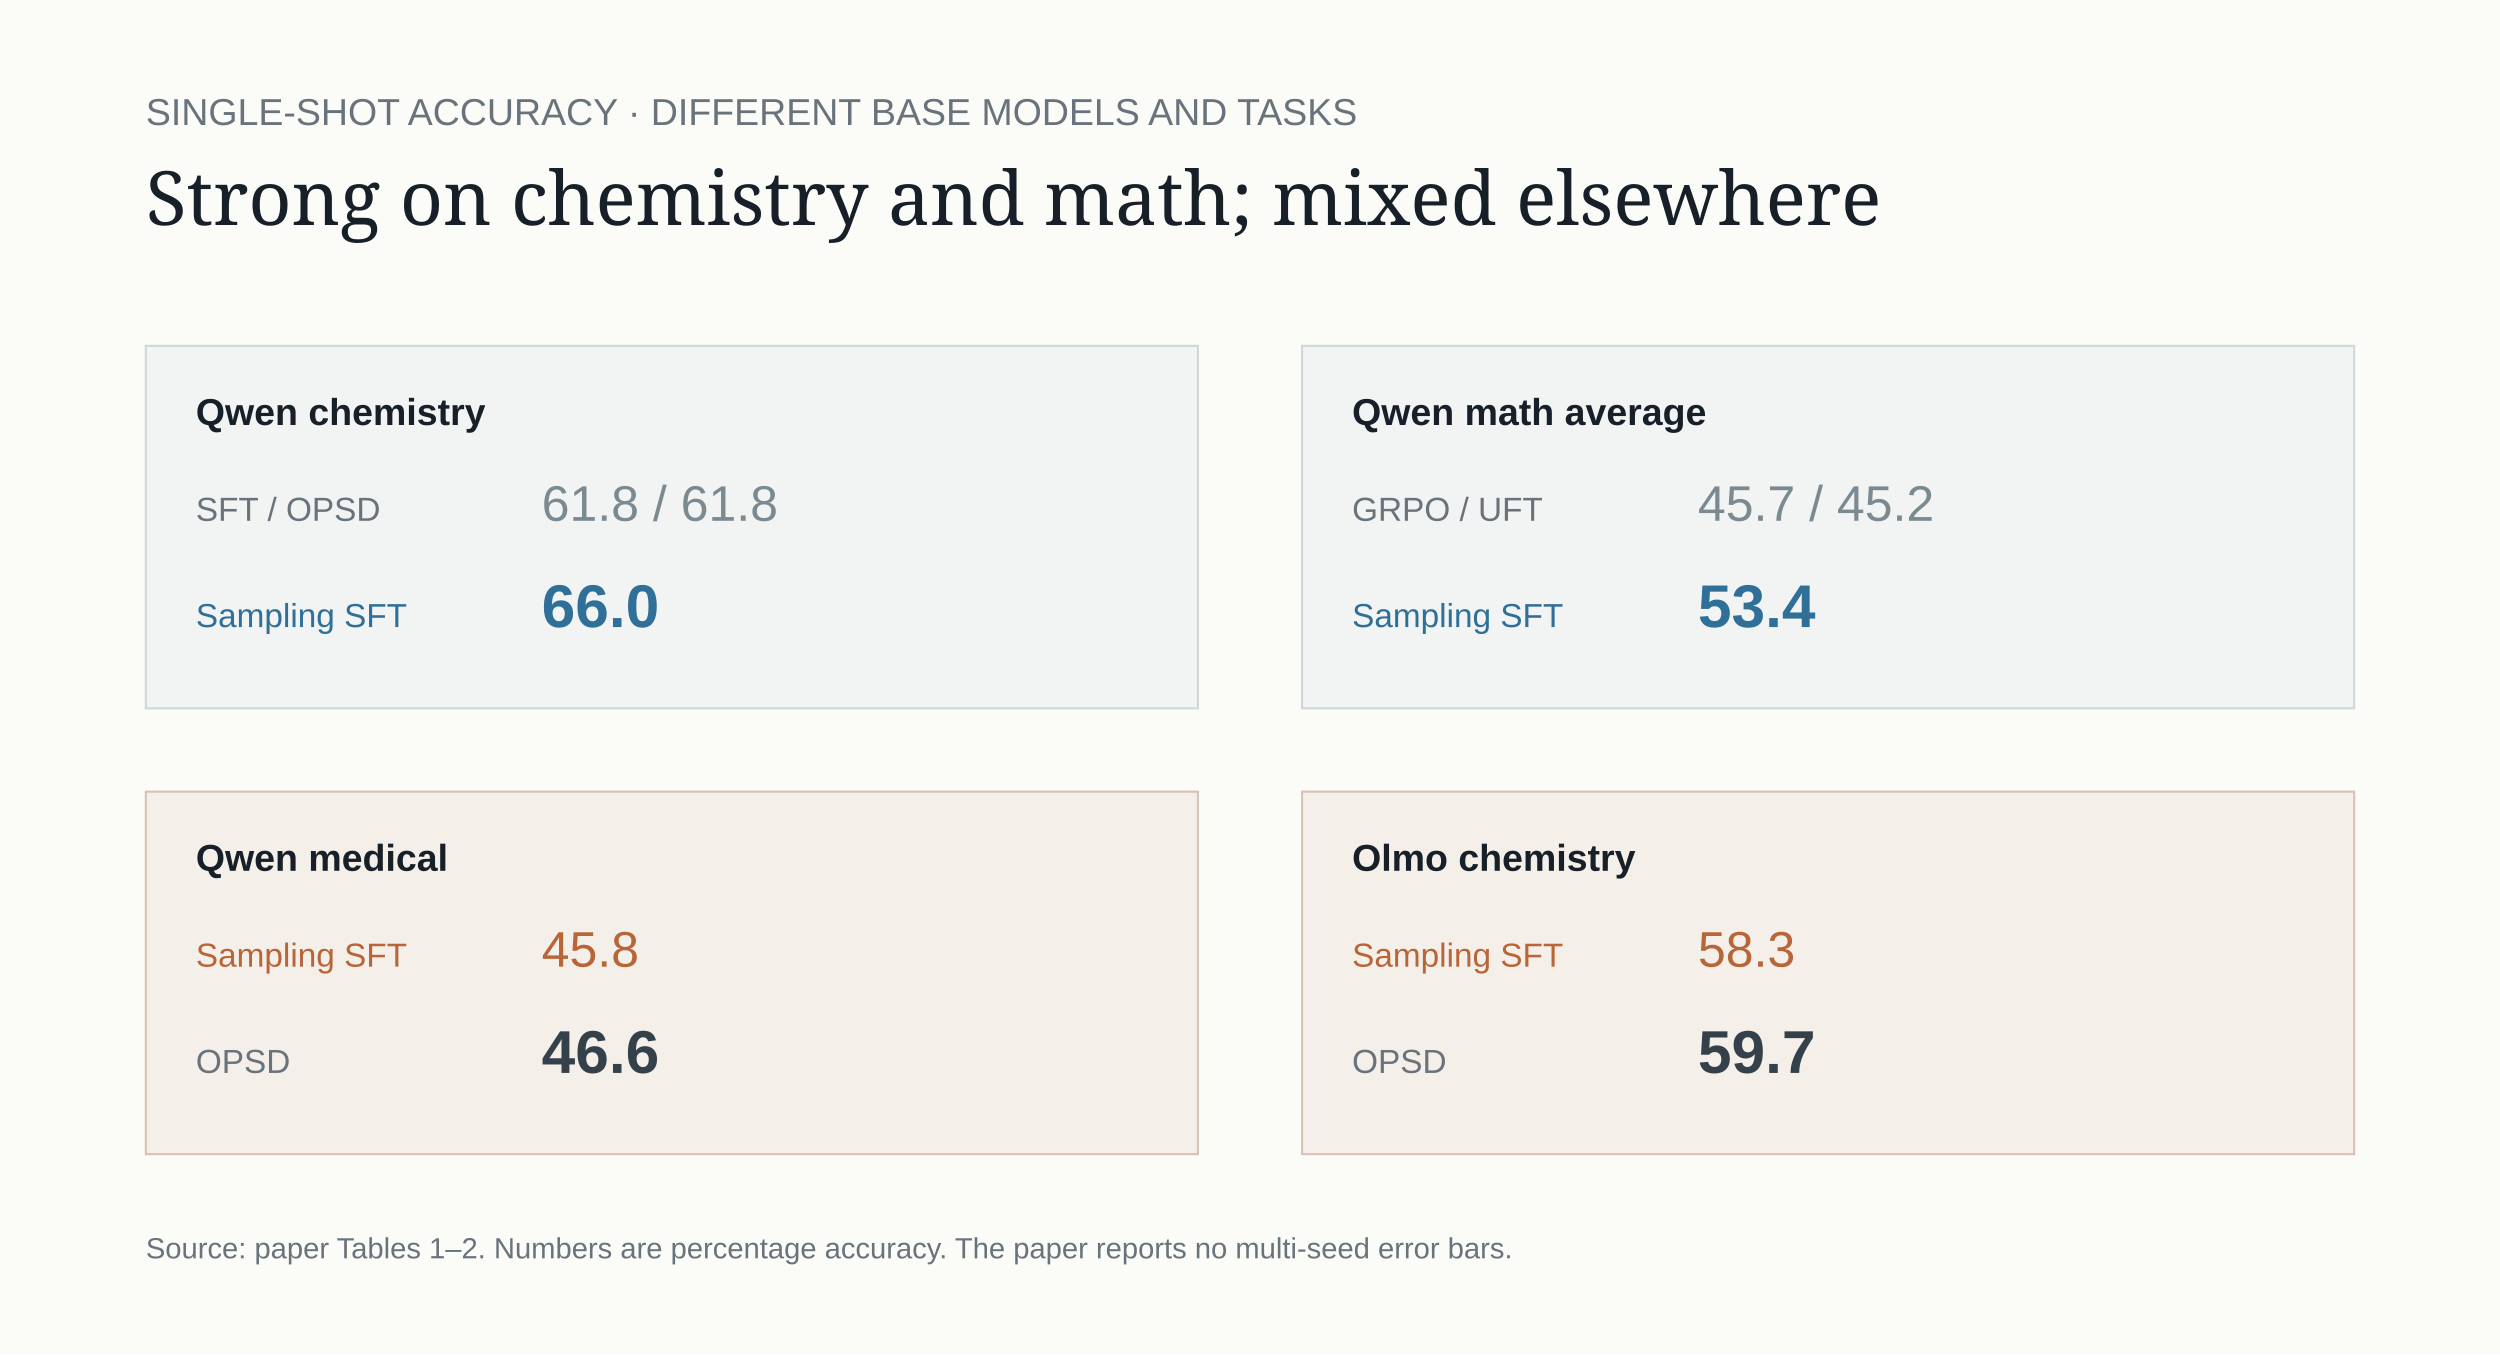
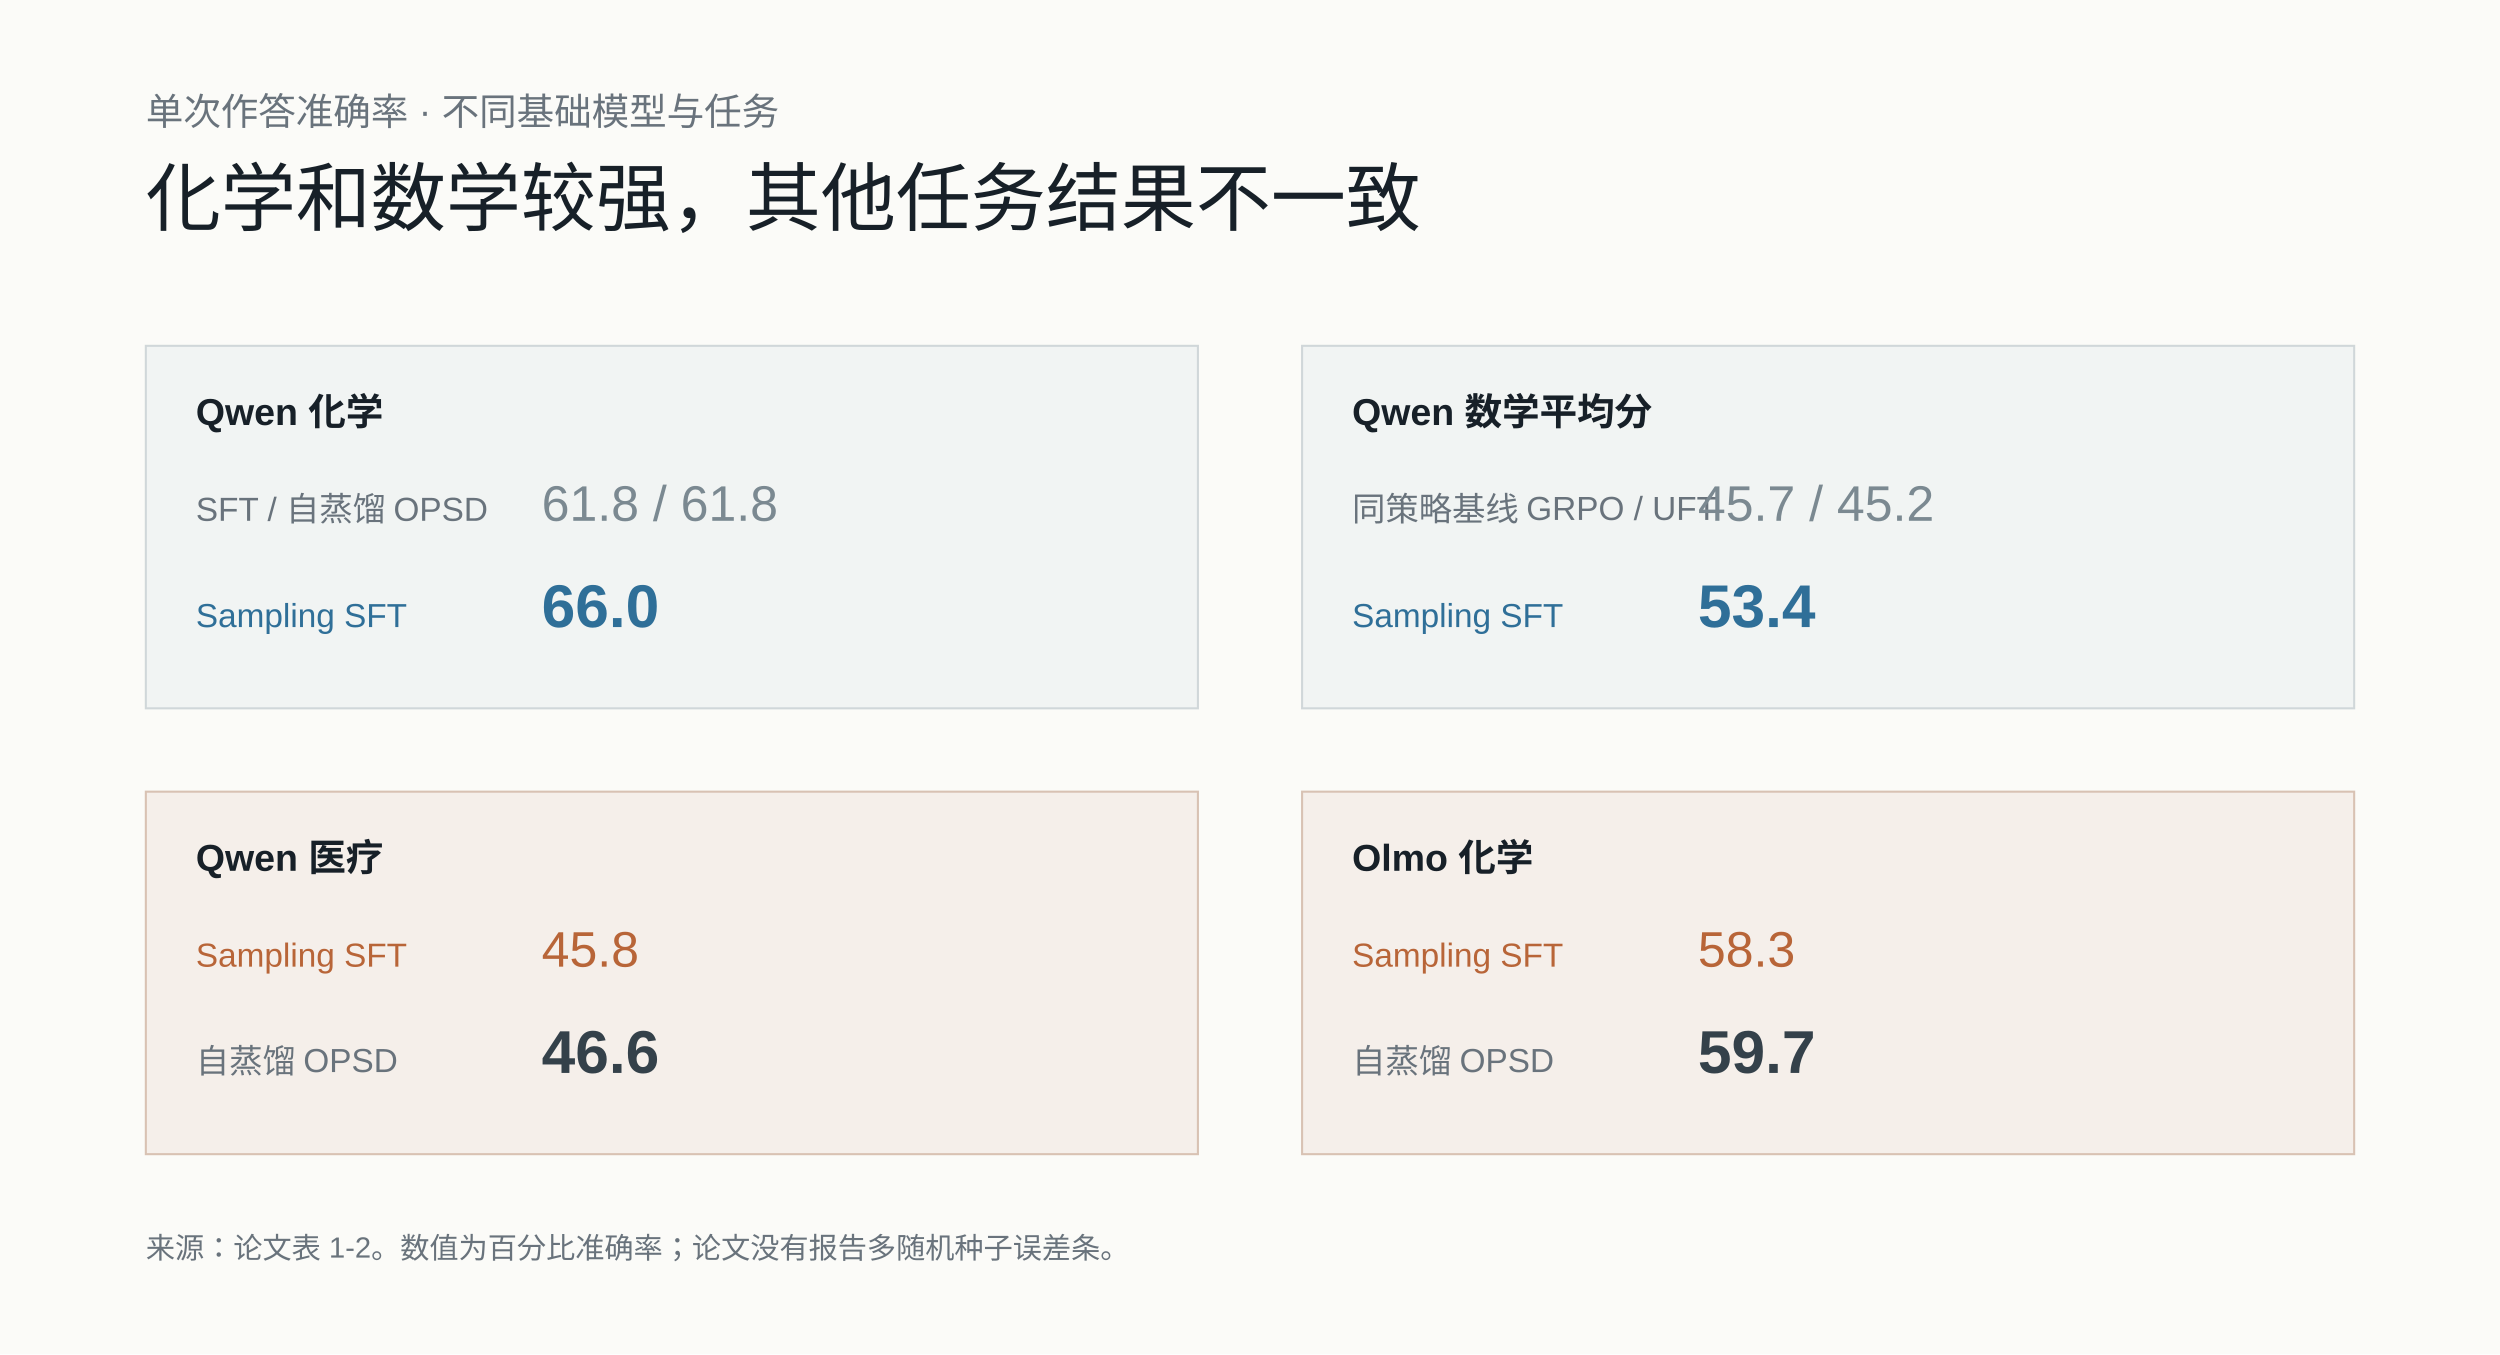
<svg xmlns="http://www.w3.org/2000/svg" width="1200" height="650" viewBox="0 0 1200 650" role="img" aria-labelledby="t d">
  <rect width="1200" height="650" fill="#fbfbf8" />
-   <text x="70" y="60" font-family="Arial,sans-serif" font-size="18" fill="#69737c">SINGLE-SHOT ACCURACY · DIFFERENT BASE MODELS AND TASKS</text>
-   <text x="70" y="108" font-family="Georgia,serif" font-size="36" fill="#172028">Strong on chemistry and math; mixed elsewhere</text>
+   <text x="70" y="60" font-family="Arial,sans-serif" font-size="18" fill="#69737c">单次作答准确率 · 不同基础模型与任务</text>
+   <text x="70" y="108" font-family="Georgia,serif" font-size="36" fill="#172028">化学和数学较强，其他任务结果不一致</text>
  <g font-family="Arial,sans-serif">
    <rect x="70" y="166" width="505" height="174" fill="#f1f4f3" stroke="#d0d7d9" />
-     <text x="94" y="204" font-size="18" font-weight="700" fill="#172028">Qwen chemistry</text>
-     <text x="94" y="250" font-size="16" fill="#69737c">SFT / OPSD</text>
+     <text x="94" y="204" font-size="18" font-weight="700" fill="#172028">Qwen 化学</text>
+     <text x="94" y="250" font-size="16" fill="#69737c">SFT / 自蒸馏 OPSD</text>
    <text x="260" y="250" font-size="24" fill="#7b8991">61.8 / 61.8</text>
    <text x="94" y="301" font-size="16" fill="#2f6f98">Sampling SFT</text>
    <text x="260" y="301" font-size="29" font-weight="700" fill="#2f6f98">66.0</text>
    <rect x="625" y="166" width="505" height="174" fill="#f1f4f3" stroke="#d0d7d9" />
-     <text x="649" y="204" font-size="18" font-weight="700" fill="#172028">Qwen math average</text>
-     <text x="649" y="250" font-size="16" fill="#69737c">GRPO / UFT</text>
+     <text x="649" y="204" font-size="18" font-weight="700" fill="#172028">Qwen 数学平均分</text>
+     <text x="649" y="250" font-size="16" fill="#69737c">同策略基线 GRPO / UFT</text>
    <text x="815" y="250" font-size="24" fill="#7b8991">45.7 / 45.2</text>
    <text x="649" y="301" font-size="16" fill="#2f6f98">Sampling SFT</text>
    <text x="815" y="301" font-size="29" font-weight="700" fill="#2f6f98">53.4</text>
    <rect x="70" y="380" width="505" height="174" fill="#f5efea" stroke="#d8c2b3" />
-     <text x="94" y="418" font-size="18" font-weight="700" fill="#172028">Qwen medical</text>
+     <text x="94" y="418" font-size="18" font-weight="700" fill="#172028">Qwen 医疗</text>
    <text x="94" y="464" font-size="16" fill="#b86538">Sampling SFT</text>
    <text x="260" y="464" font-size="24" fill="#b86538">45.8</text>
-     <text x="94" y="515" font-size="16" fill="#69737c">OPSD</text>
+     <text x="94" y="515" font-size="16" fill="#69737c">自蒸馏 OPSD</text>
    <text x="260" y="515" font-size="29" font-weight="700" fill="#34414a">46.6</text>
    <rect x="625" y="380" width="505" height="174" fill="#f5efea" stroke="#d8c2b3" />
-     <text x="649" y="418" font-size="18" font-weight="700" fill="#172028">Olmo chemistry</text>
+     <text x="649" y="418" font-size="18" font-weight="700" fill="#172028">Olmo 化学</text>
    <text x="649" y="464" font-size="16" fill="#b86538">Sampling SFT</text>
    <text x="815" y="464" font-size="24" fill="#b86538">58.3</text>
-     <text x="649" y="515" font-size="16" fill="#69737c">OPSD</text>
+     <text x="649" y="515" font-size="16" fill="#69737c">自蒸馏 OPSD</text>
    <text x="815" y="515" font-size="29" font-weight="700" fill="#34414a">59.7</text>
-     <text x="70" y="604" font-size="14" fill="#69737c">Source: paper Tables 1–2. Numbers are percentage accuracy. The paper reports no multi-seed error bars.</text>
+     <text x="70" y="604" font-size="14" fill="#69737c">来源：论文表 1-2。数值为百分比准确率；论文没有报告多随机种子误差条。</text>
  </g>
</svg>
